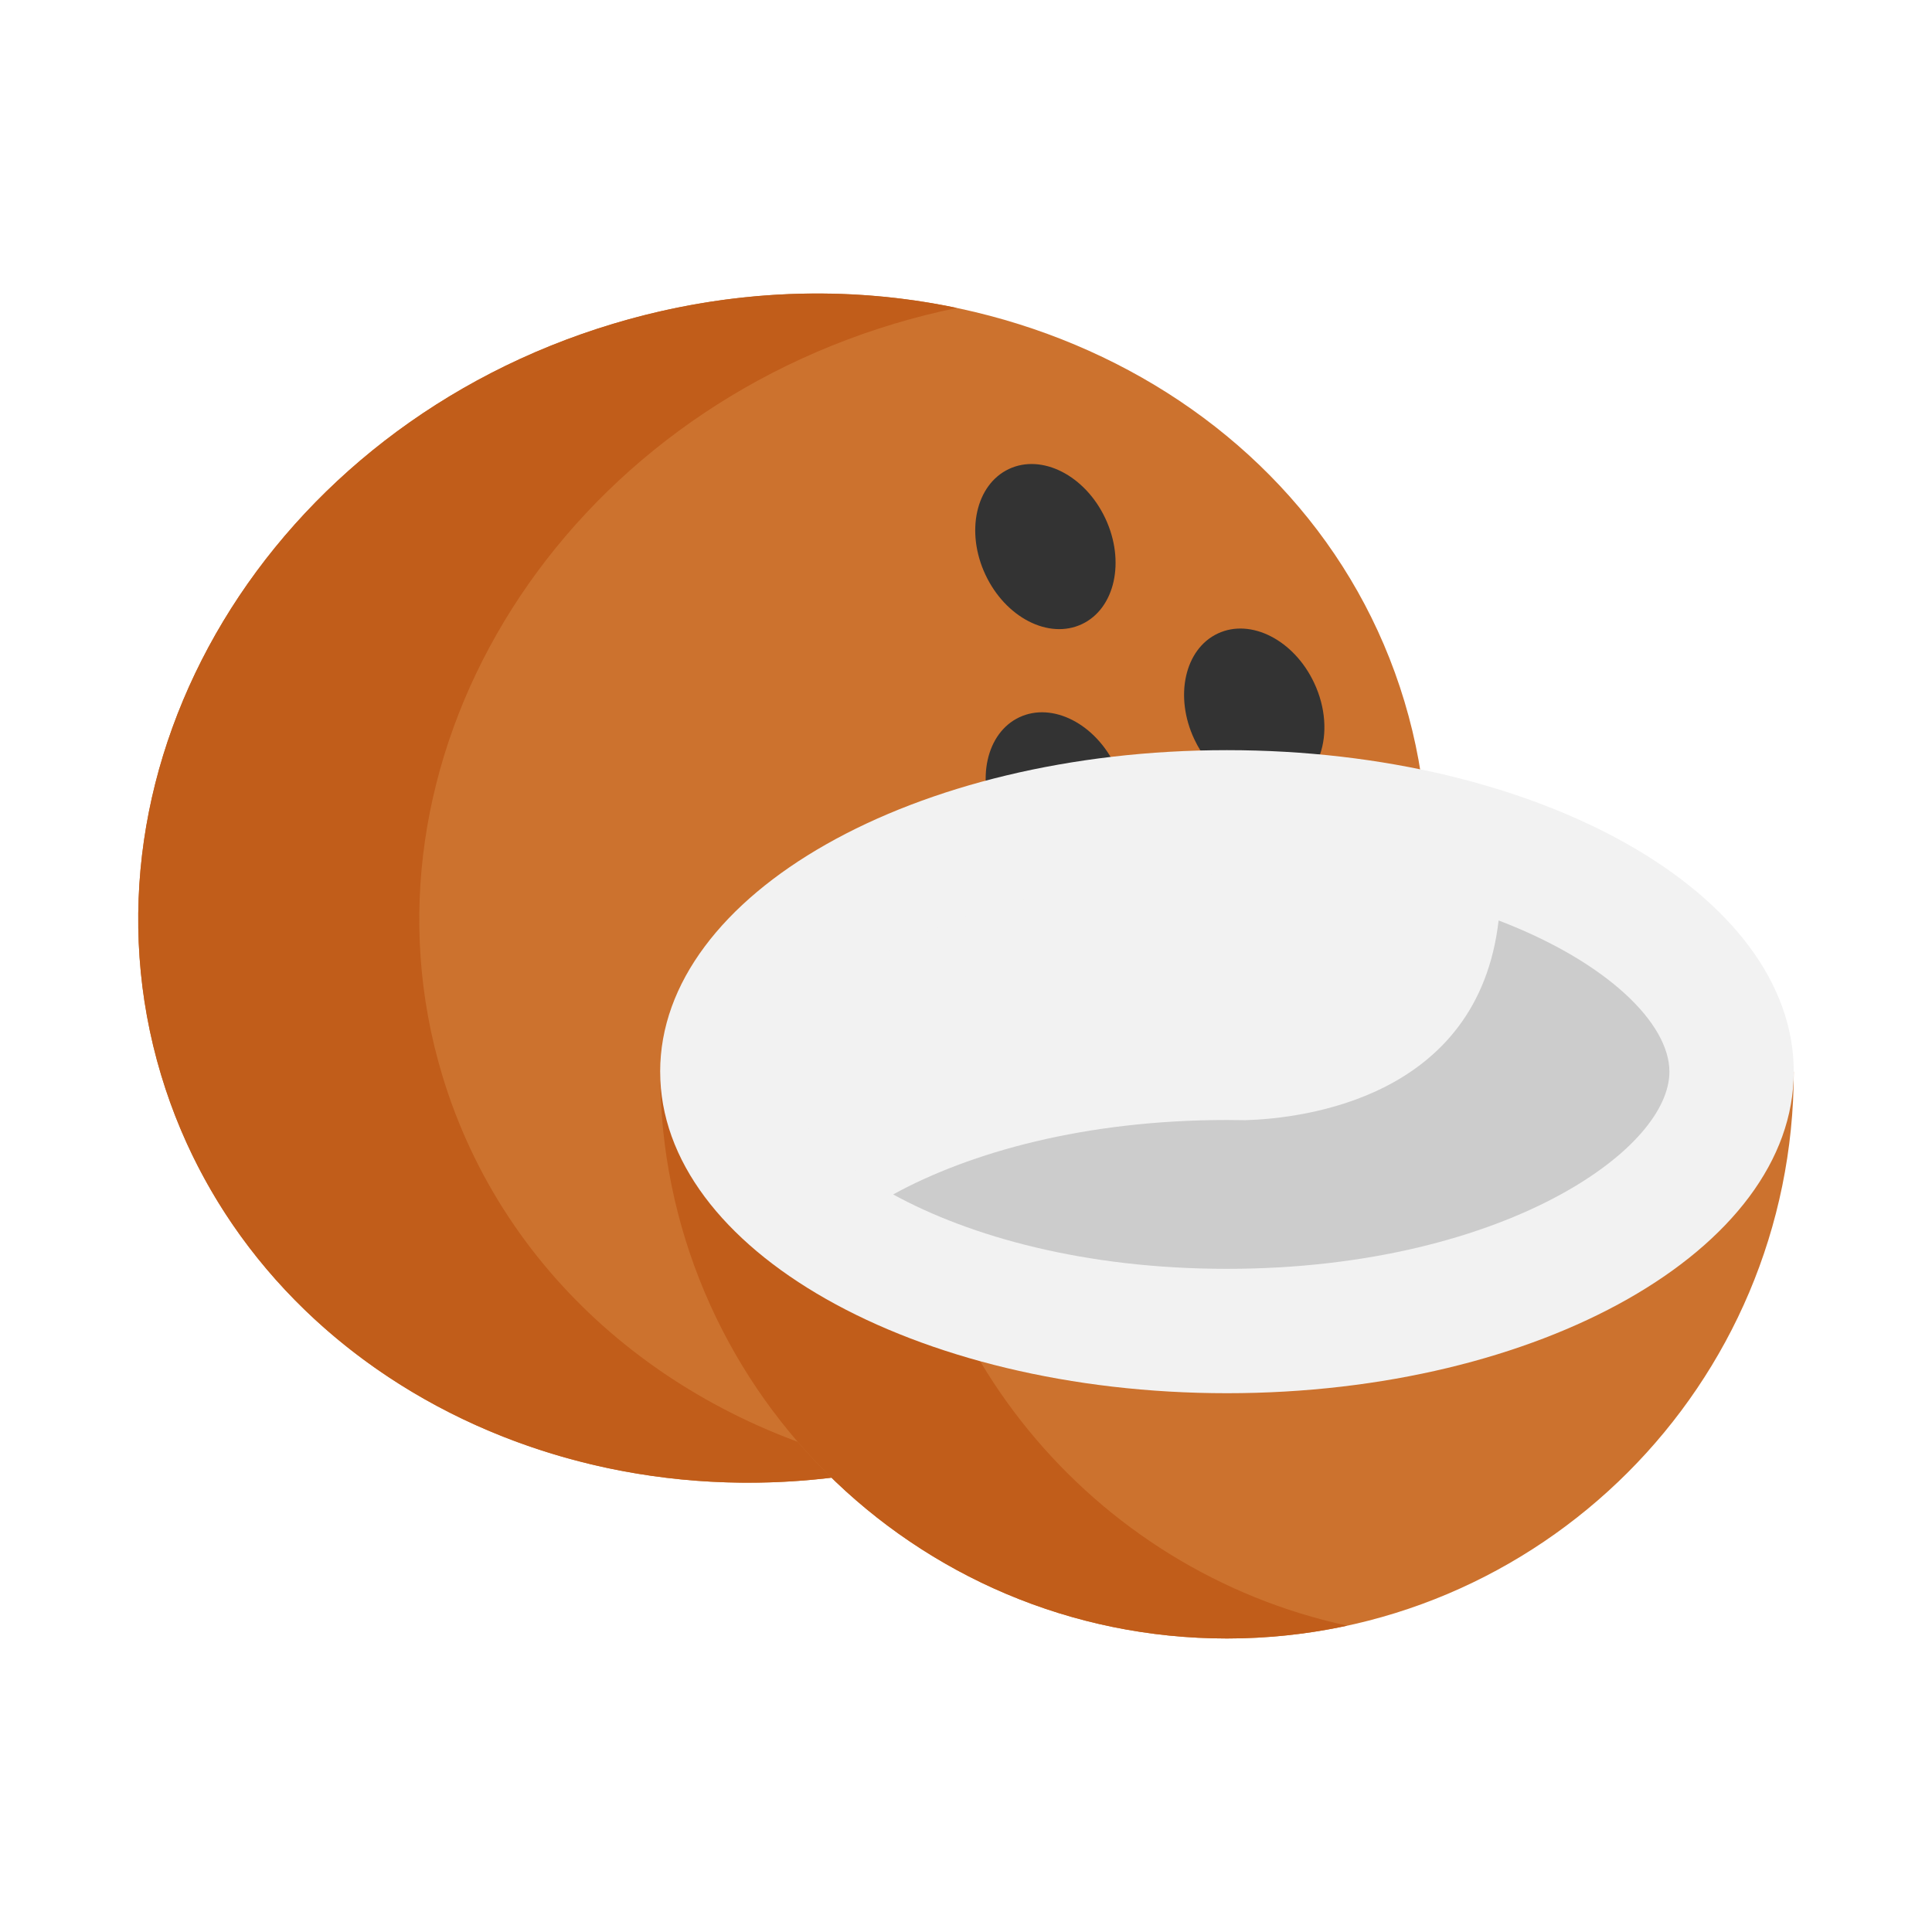
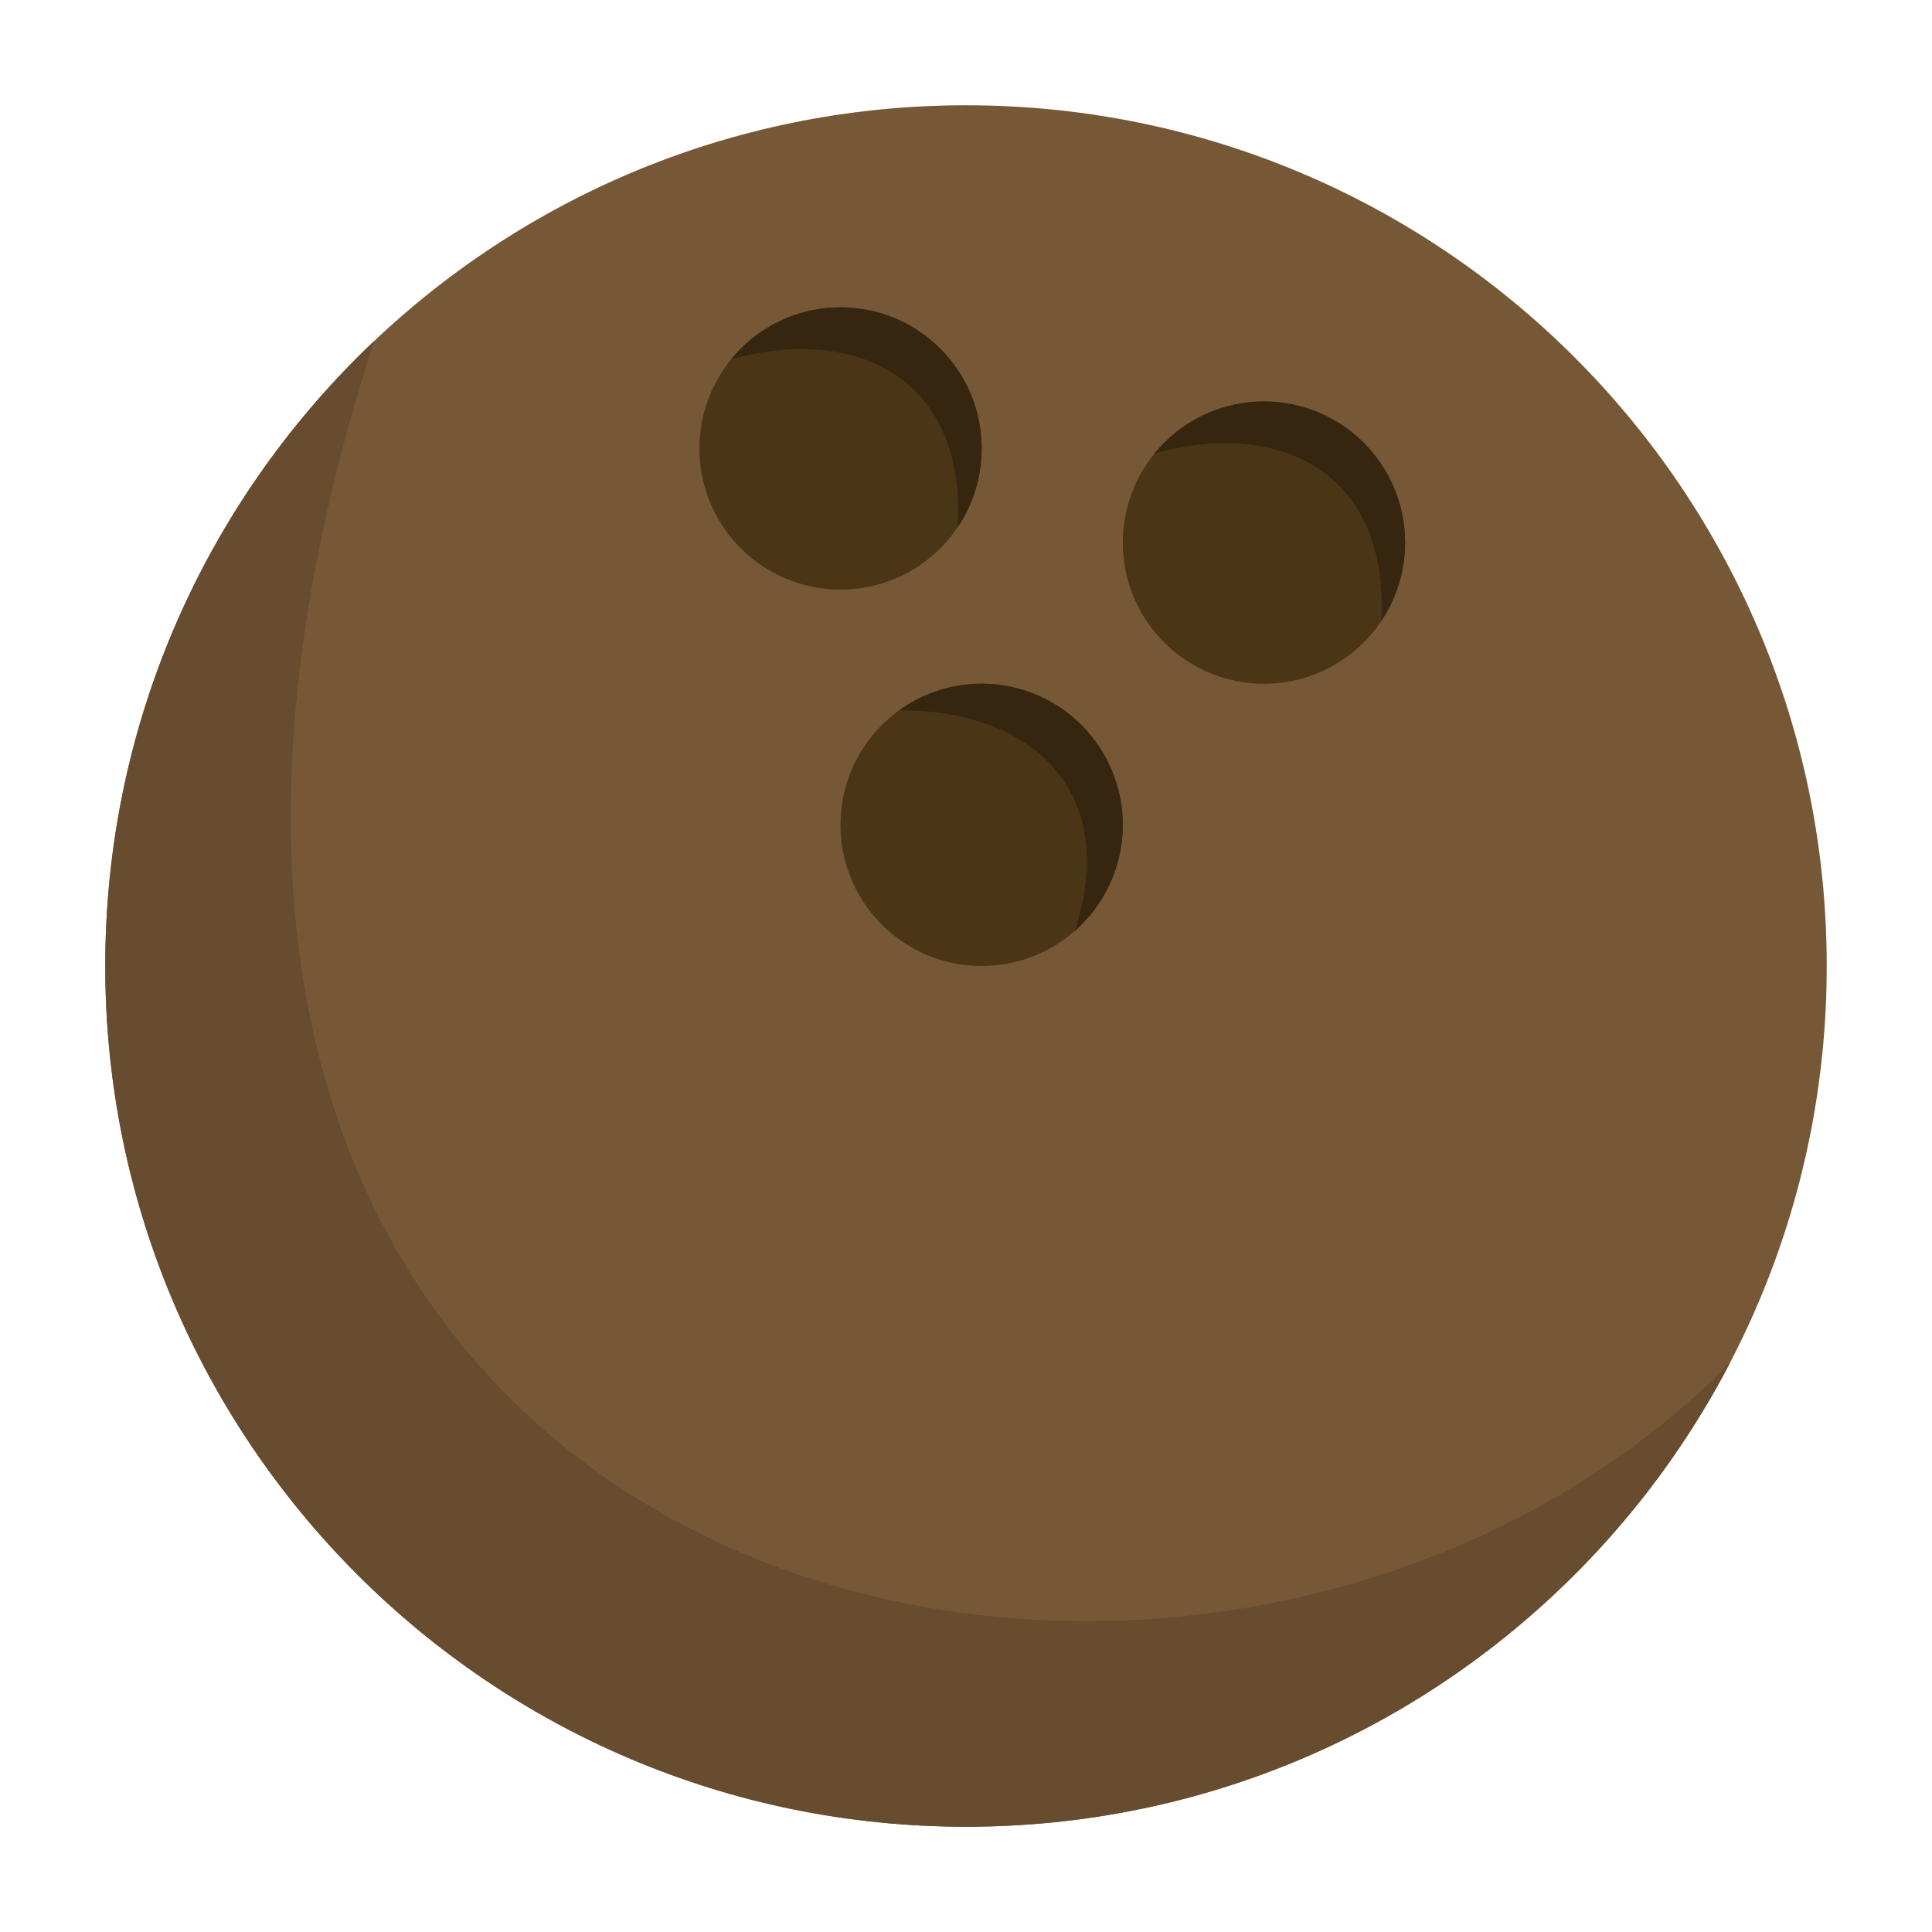
- <svg xmlns="http://www.w3.org/2000/svg" width="128" height="128">
-   <g transform="translate(9.157 36.854) scale(.8965)">
-     <ellipse ry="47.97" rx="43.547" cy="38.563" cx="-37.192" transform="rotate(-106.72)" fill="#cc722e" />
-     <path d="M22.461 38.326c-6.92-23.034 8.04-47.886 33.414-55.51a53.386 53.386 0 0 1 4.63-1.167c-8.033-1.69-16.763-1.427-25.4 1.168C9.73-9.56-5.23 15.292 1.69 38.327c6.5 21.634 29.99 33.968 53.844 29.07-15.564-3.272-28.509-13.877-33.073-29.07z" fill="#c15d1a" />
-     <path d="M38.572 38.09c0 23.134 18.754 41.888 41.888 41.888 23.134 0 41.888-18.754 41.888-41.888" fill="#cc722e" />
-     <ellipse ry="4.895" rx="6.335" cy="53.868" cx="-44.809" transform="rotate(-115.181)" fill="#333" />
-     <path d="M56.348 38.09H38.572c0 23.134 18.754 41.888 41.888 41.888 3.05 0 6.023-.329 8.888-.948-18.864-4.076-33-20.856-33-40.94z" fill="#c15d1a" />
-     <path d="M87.336 14.65c.533-1.533.426-3.467-.432-5.29-1.486-3.167-4.676-4.8-7.123-3.651-2.448 1.151-3.222 4.65-1.734 7.814.138.291.288.57.452.836" fill="#333" />
-     <g transform="translate(0 -30.894) scale(.23896)" fill="#f2f2f2">
-       <ellipse ry="99.437" rx="175.29" cy="288.685" cx="336.709" />
-       <path d="M473.542 288.685c0 11.797-12.026 26.148-33.595 37.956-11.387 6.23-25.425 11.748-41.752 15.821-17.906 4.47-38.559 7.193-61.489 7.193-43.861 0-79.394-9.953-103.241-23.015-21.569-11.808-33.595-26.159-33.595-37.956 0-24.858 53.307-60.971 136.834-60.971 33.293 0 61.778 5.736 84.009 14.206 33.549 12.798 52.829 31.812 52.829 46.766z" />
-     </g>
-     <path d="M100.535 26.915c-1.508 13.13-14.427 14.627-18.704 14.76-.454-.008-.91-.014-1.371-.014-10.481 0-18.972 2.378-24.67 5.5 5.698 3.12 14.189 5.499 24.67 5.499 10.481 0 18.972-2.378 24.67-5.5 5.155-2.821 8.028-6.25 8.028-9.07 0-3.573-4.607-8.117-12.623-11.175z" fill="#ccc" />
-     <ellipse ry="4.895" rx="6.335" cy="60.976" cx="-27.877" transform="rotate(-115.181)" fill="#333" />
-   </g>
+ <svg xmlns="http://www.w3.org/2000/svg" width="110.082" height="110.082" viewBox="0 0 29.126 29.126" version="1.1" id="svg10588" xml:space="preserve">
+   <defs id="defs10582">
+     <clipPath clipPathUnits="userSpaceOnUse" id="clipPath1">
+       <path style="fill:#6a4e31;fill-opacity:1;stroke:#312516;stroke-width:0.37;stroke-linecap:round;stroke-opacity:1" d="m 5.641,5.141 -7.744,5.952 4,16 14.868,1.282 c 0,0 15.484,-6.07 11,-10 C 21.283,29.197 -1.122,25.981 5.641,5.141 Z" id="path2" />
+     </clipPath>
+     <clipPath clipPathUnits="userSpaceOnUse" id="clipPath3">
+       <path style="fill:#674c2f;fill-opacity:1;stroke:#312516;stroke-width:0.37;stroke-linecap:round;stroke-opacity:1" d="M 10.901,5.581 C 7.618,6.439 10.398,9.375 10.398,9.375 15.057,9.611 15.182,7.78 15.182,7.78 12.988,8.831 10.765,8.177 10.901,5.581 Z" id="path4" />
+     </clipPath>
+     <clipPath clipPathUnits="userSpaceOnUse" id="clipPath3-0">
+       <path style="fill:#674c2f;fill-opacity:1;stroke:#312516;stroke-width:0.37;stroke-linecap:round;stroke-opacity:1" d="M 10.901,5.581 C 7.618,6.439 10.398,9.375 10.398,9.375 15.057,9.611 15.182,7.78 15.182,7.78 12.988,8.831 10.765,8.177 10.901,5.581 Z" id="path4-4" />
+     </clipPath>
+     <clipPath clipPathUnits="userSpaceOnUse" id="clipPath3-0-6">
+       <path style="fill:#674c2f;fill-opacity:1;stroke:#312516;stroke-width:0.37;stroke-linecap:round;stroke-opacity:1" d="M 10.901,5.581 C 7.618,6.439 10.398,9.375 10.398,9.375 15.057,9.611 15.182,7.78 15.182,7.78 12.988,8.831 10.765,8.177 10.901,5.581 Z" id="path4-4-8" />
+     </clipPath>
+   </defs>
+   <ellipse style="fill:#765836;fill-opacity:1;stroke:none;stroke-width:3.174;stroke-dasharray:none;stroke-opacity:1" id="ellipse31" cx="14.563" cy="14.563" rx="12.976" ry="12.976" />
+   <ellipse style="fill:#4b3517;fill-opacity:1;stroke:#312516;stroke-width:0;stroke-dasharray:none;stroke-opacity:1" id="ellipse32" cx="12.672" cy="6.761" rx="2.128" ry="2.128" />
+   <ellipse style="fill:#4b3517;fill-opacity:1;stroke:#1b1917;stroke-width:0;stroke-dasharray:none;stroke-opacity:1" id="ellipse33" cx="14.799" cy="12.435" rx="2.128" ry="2.128" />
+   <ellipse style="fill:#4b3517;fill-opacity:1;stroke:#1b1917;stroke-width:0;stroke-dasharray:none;stroke-opacity:1" id="ellipse34" cx="19.055" cy="8.18" rx="2.128" ry="2.128" />
+   <ellipse style="fill:#674c2f;fill-opacity:1;stroke:none;stroke-width:3.174;stroke-dasharray:none;stroke-opacity:1" id="ellipse1" cx="14.563" cy="14.563" rx="12.976" ry="12.976" clip-path="url(#clipPath1)" />
+   <ellipse style="fill:#362610;fill-opacity:1;stroke:#312516;stroke-width:3.17292e-07;stroke-dasharray:none;stroke-opacity:1" id="ellipse2" cx="12.672" cy="6.761" rx="2.128" ry="2.128" clip-path="url(#clipPath3)" transform="rotate(180,12.67154,6.761266)" />
+   <ellipse style="fill:#362610;fill-opacity:1;stroke:#312516;stroke-width:3.17292e-07;stroke-dasharray:none;stroke-opacity:1" id="ellipse2-5" cx="12.672" cy="6.761" rx="2.128" ry="2.128" clip-path="url(#clipPath3-0)" transform="rotate(180,15.86314,7.470484)" />
+   <ellipse style="fill:#362610;fill-opacity:1;stroke:#312516;stroke-width:3.17292e-07;stroke-dasharray:none;stroke-opacity:1" id="ellipse2-5-3" cx="12.672" cy="6.761" rx="2.128" ry="2.128" clip-path="url(#clipPath3-0-6)" transform="rotate(-165,14.1089,9.458158)" />
</svg>
